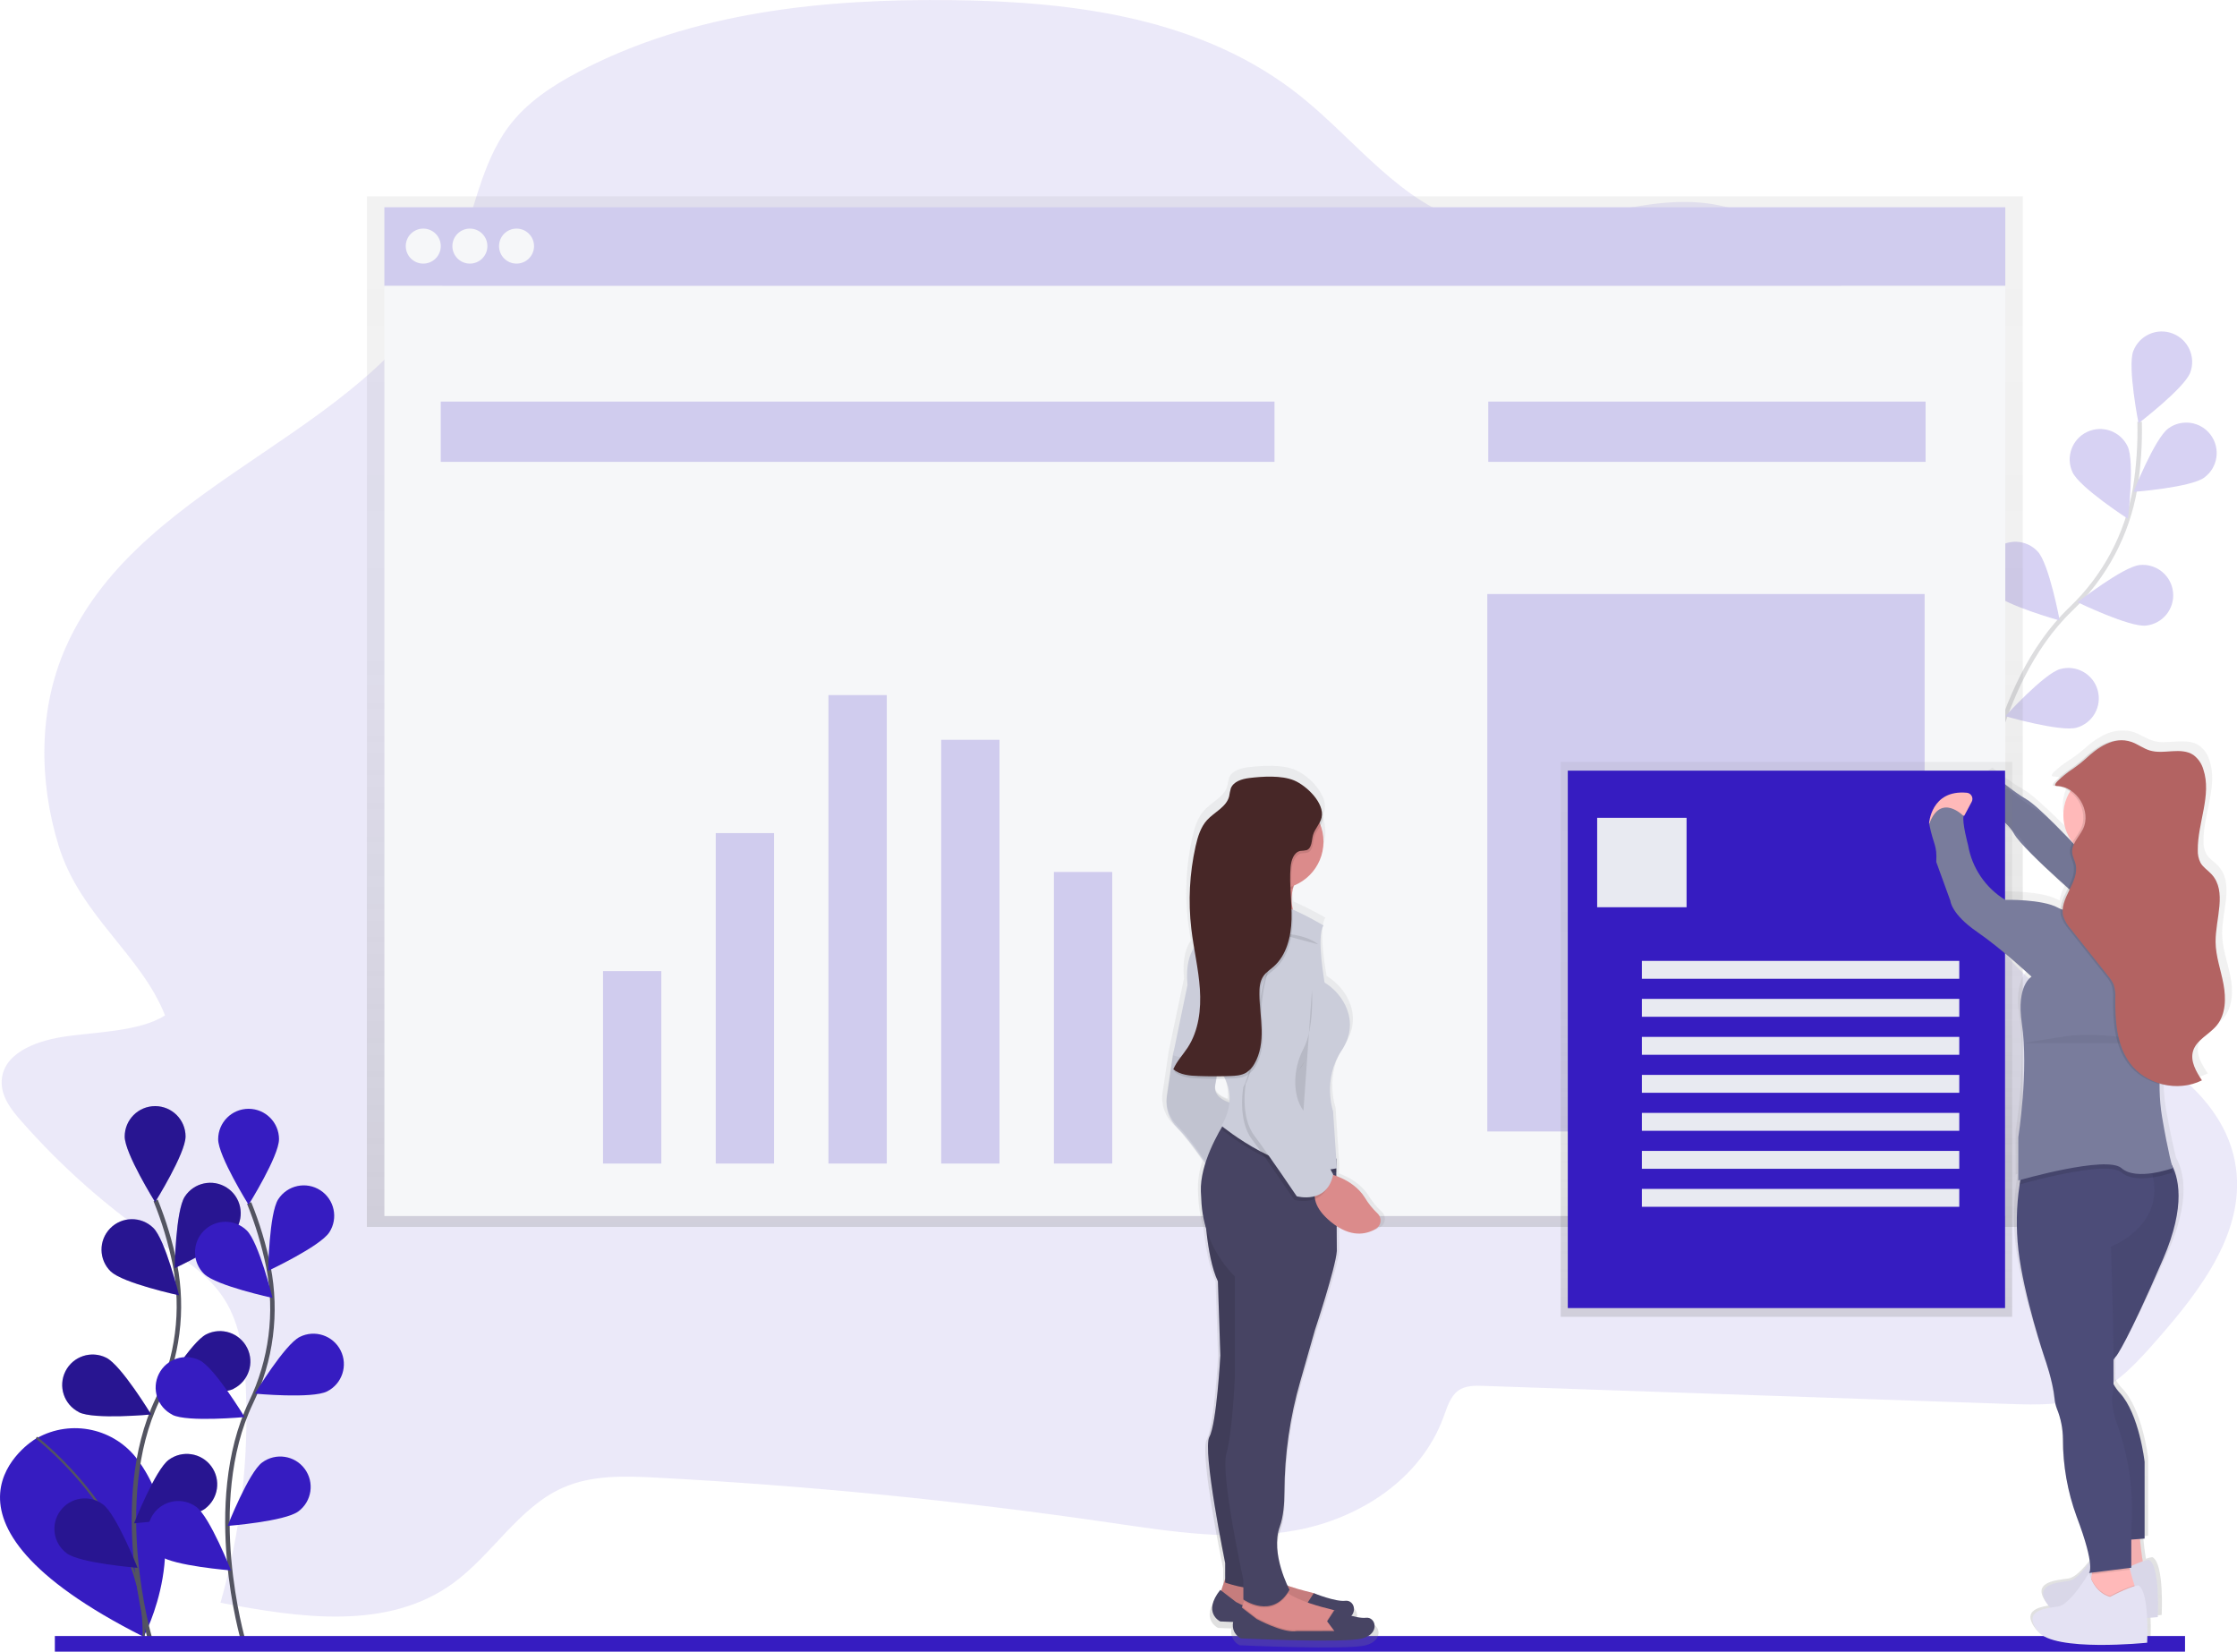
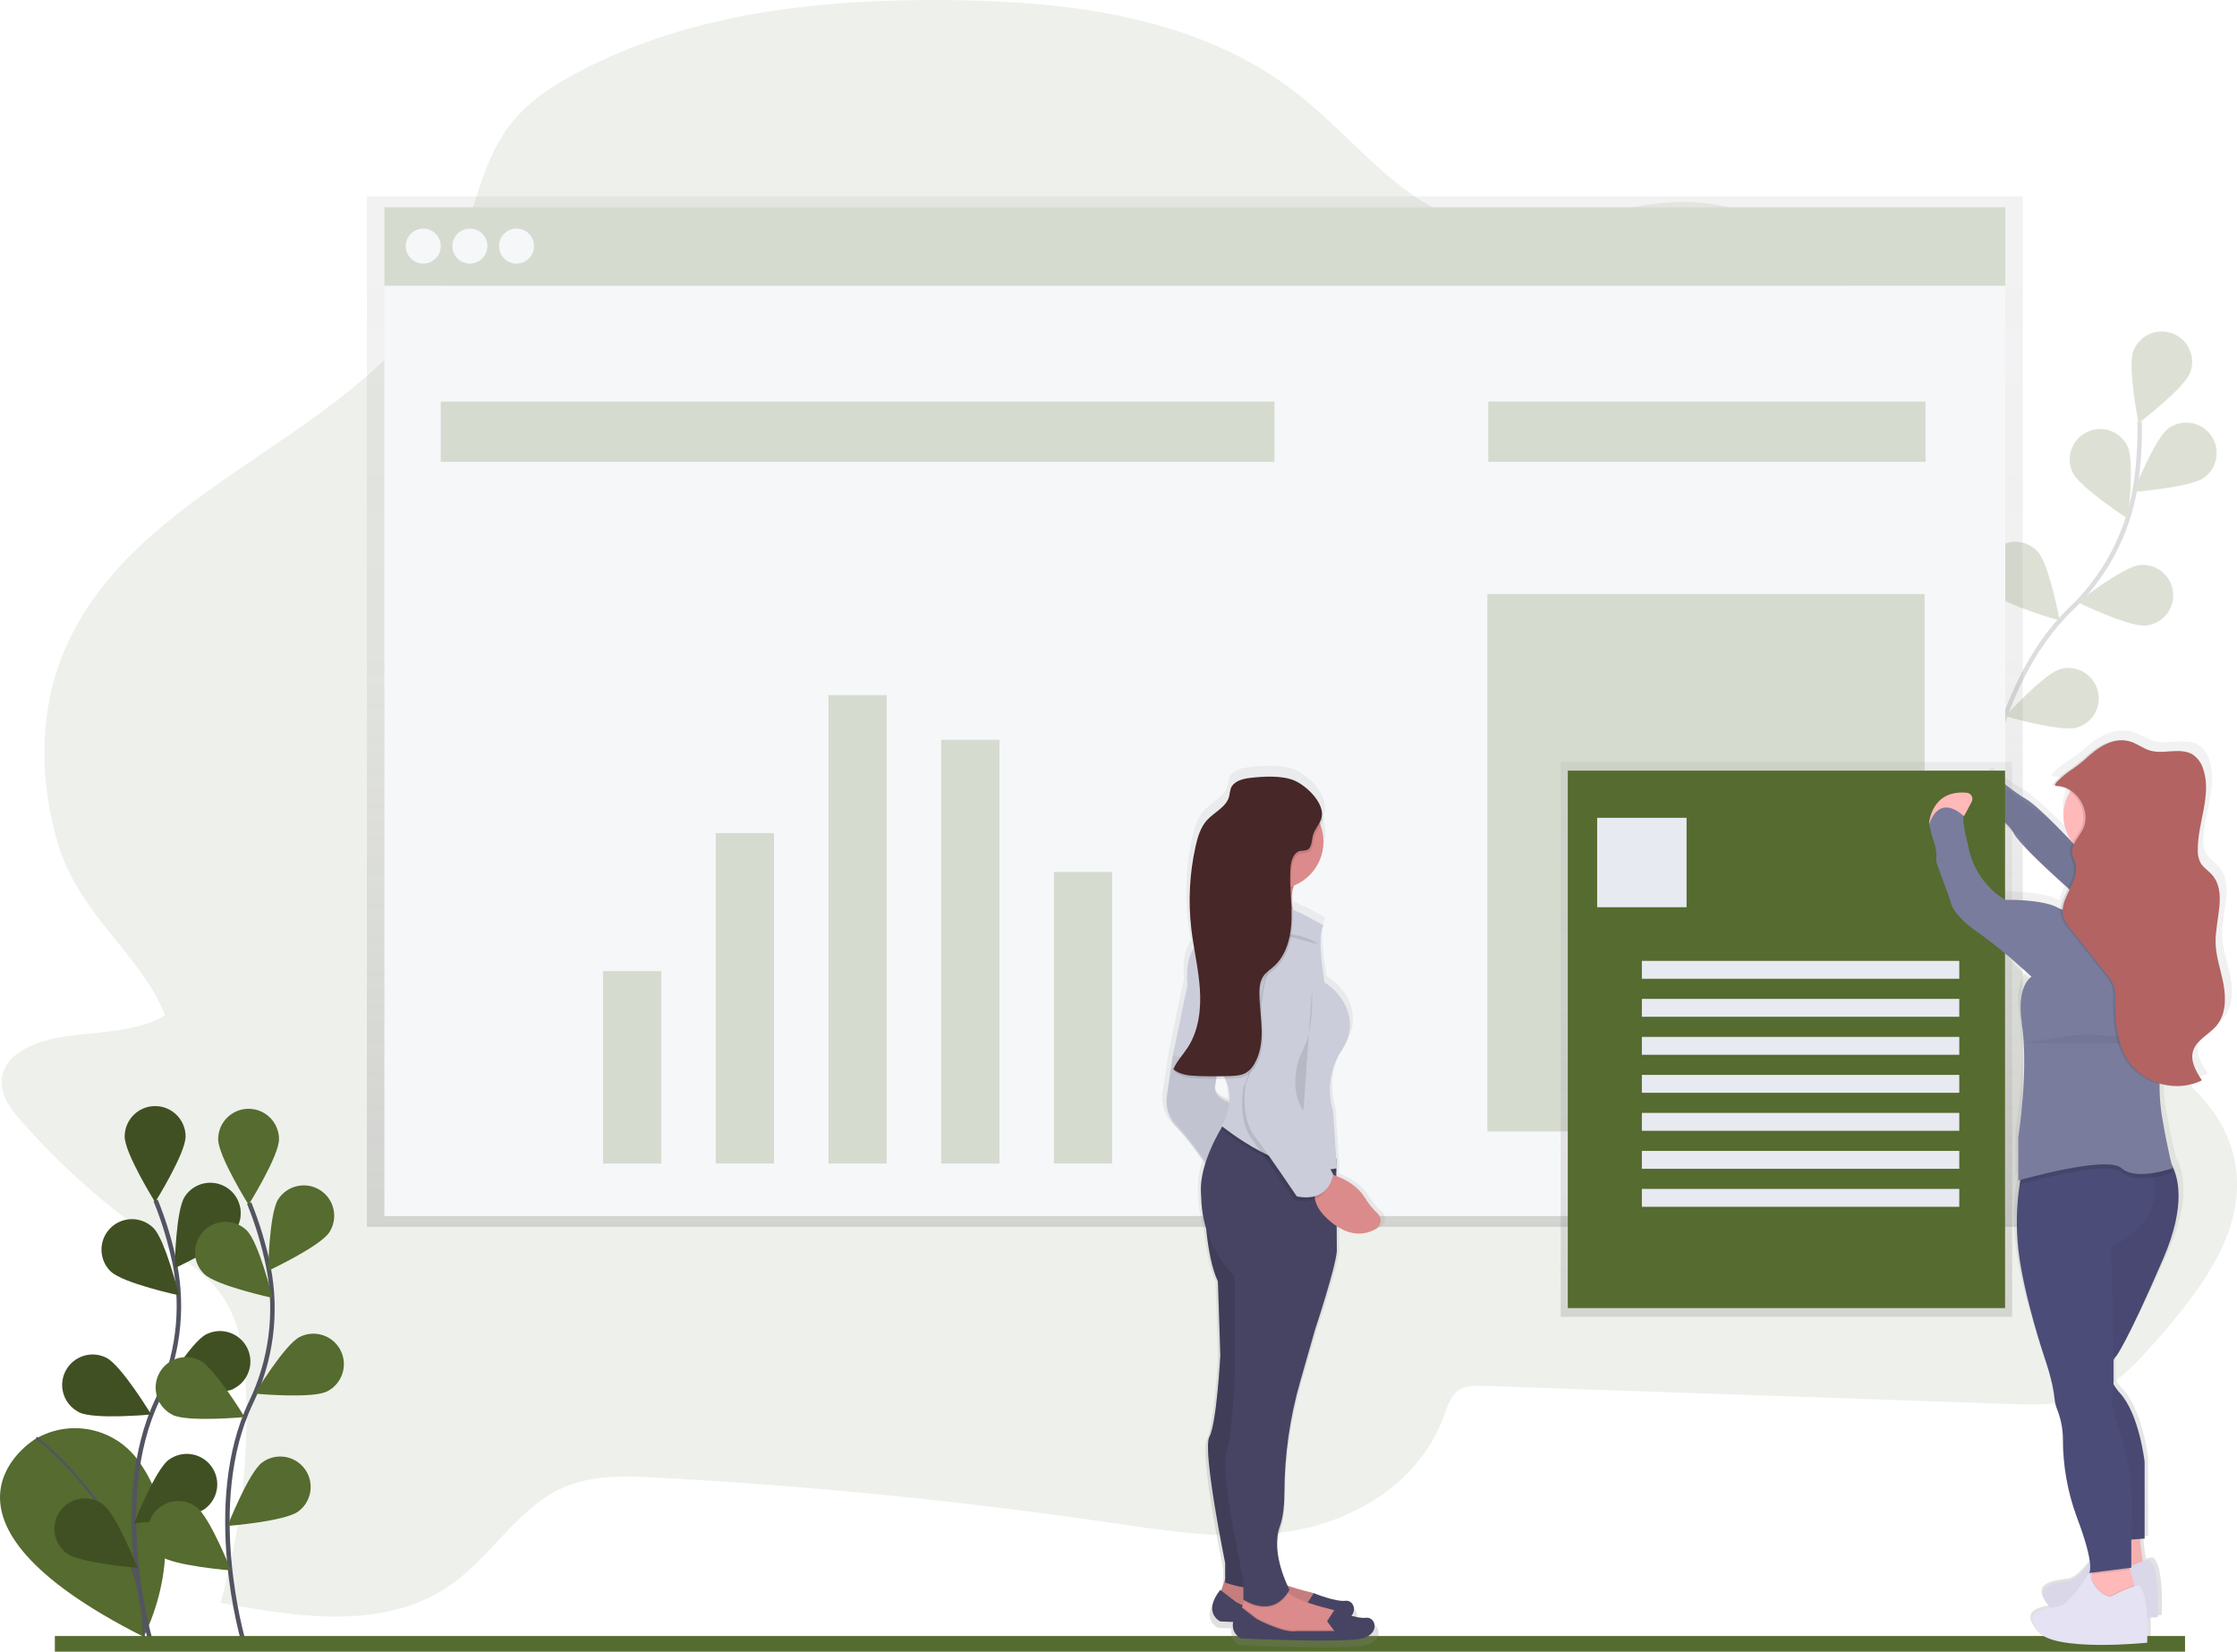
<svg xmlns="http://www.w3.org/2000/svg" xmlns:xlink="http://www.w3.org/1999/xlink" id="03030b4a-9996-4111-83fa-29dc66776d7b" data-name="Layer 1" width="1000.79" height="738.83" viewBox="0 0 1000.79 738.83">
  <defs>
    <linearGradient id="c172ced9-c526-43de-8081-a3b8b4d2db3a" x1="534.54" y1="548.83" x2="534.54" y2="87.83" gradientUnits="userSpaceOnUse">
      <stop offset="0" stop-color="gray" stop-opacity="0.25" />
      <stop offset="0.54" stop-color="gray" stop-opacity="0.12" />
      <stop offset="1" stop-color="gray" stop-opacity="0.1" />
    </linearGradient>
    <linearGradient id="b55b1914-9010-4651-994a-27bfb9322cf9" x1="1028.82" y1="815.41" x2="1028.82" y2="407.41" xlink:href="#c172ced9-c526-43de-8081-a3b8b4d2db3a" />
    <linearGradient id="f578ae08-57d5-484c-bc58-a6933ab5fa51" x1="799.21" y1="589.03" x2="799.21" y2="340.83" xlink:href="#c172ced9-c526-43de-8081-a3b8b4d2db3a" />
    <linearGradient id="c6440606-d3b5-4d29-adcc-566625c77aaa" x1="2225.35" y1="817.55" x2="2225.35" y2="423.13" gradientTransform="translate(-1556)" xlink:href="#c172ced9-c526-43de-8081-a3b8b4d2db3a" />
  </defs>
-   <path d="M127.26,544.48c-12,1.95-27.05,7.53-26.91,20.5.07,6.58,4.44,12.19,8.69,17a323,323,0,0,0,61.33,54.17c10.82,7.33,22.45,14.34,29.64,25.67s9,25.75,9.57,39.47a303.38,303.38,0,0,1-11.34,96.25c35.23,6.71,74.52,12.59,103.88-8.6,17.58-12.69,29.47-33.95,49.06-42.75,13.08-5.88,27.89-5.36,42.15-4.61q101.25,5.33,202,20c28.13,4.1,56.8,8.74,84.63,3.44s55.21-22.59,65.47-50.62c1.58-4.32,3-9.14,6.54-11.74,3.2-2.32,7.39-2.27,11.28-2.13l235.08,8.08c12.88.44,26.21.8,38-4.5,11.43-5.13,20.22-15,28.68-24.67,19.35-22.06,40.16-49.2,34.47-79.14-4.55-24-24.89-40.77-45.06-52.51s-42.42-21.35-57.24-40.12c-22.55-28.57-21.66-69.46-23.06-106.53a591.77,591.77,0,0,0-12.35-99.83c-6.11-28.89-14.62-57.82-30.53-82.22S891,175.15,863.48,171.57c-35.94-4.68-72.07,17.74-107.23,8.22-29.7-8-50.14-36.43-74.75-56.13-43.71-35-101.07-42.33-155.3-43-57.5-.73-116.52,5.09-167.77,32.09-11.74,6.18-23.22,13.66-31.35,24.58-12.46,16.75-15.48,39.25-23.63,58.83C270.6,275,163.76,292,129.08,370c-12.31,27.67-12.19,59.94-3.22,89,9.65,31.27,36.81,48.54,47.58,75.8C161.85,542.26,141.31,542.19,127.26,544.48Z" transform="translate(-99.6 -80.59)" fill="#361cc1" opacity="0.1" />
+   <path d="M127.26,544.48c-12,1.95-27.05,7.53-26.91,20.5.07,6.58,4.44,12.19,8.69,17a323,323,0,0,0,61.33,54.17c10.82,7.33,22.45,14.34,29.64,25.67s9,25.75,9.57,39.47a303.38,303.38,0,0,1-11.34,96.25c35.23,6.71,74.52,12.59,103.88-8.6,17.58-12.69,29.47-33.95,49.06-42.75,13.08-5.88,27.89-5.36,42.15-4.61q101.25,5.33,202,20c28.13,4.1,56.8,8.74,84.63,3.44s55.21-22.59,65.47-50.62c1.58-4.32,3-9.14,6.54-11.74,3.2-2.32,7.39-2.27,11.28-2.13l235.08,8.08c12.88.44,26.21.8,38-4.5,11.43-5.13,20.22-15,28.68-24.67,19.35-22.06,40.16-49.2,34.47-79.14-4.55-24-24.89-40.77-45.06-52.51s-42.42-21.35-57.24-40.12c-22.55-28.57-21.66-69.46-23.06-106.53a591.77,591.77,0,0,0-12.35-99.83c-6.11-28.89-14.62-57.82-30.53-82.22S891,175.15,863.48,171.57c-35.94-4.68-72.07,17.74-107.23,8.22-29.7-8-50.14-36.43-74.75-56.13-43.71-35-101.07-42.33-155.3-43-57.5-.73-116.52,5.09-167.77,32.09-11.74,6.18-23.22,13.66-31.35,24.58-12.46,16.75-15.48,39.25-23.63,58.83C270.6,275,163.76,292,129.08,370c-12.31,27.67-12.19,59.94-3.22,89,9.65,31.27,36.81,48.54,47.58,75.8C161.85,542.26,141.31,542.19,127.26,544.48Z" transform="translate(-99.6 -80.59)" fill="#556B2F" opacity="0.1" />
  <g opacity="0.2">
    <path d="M985.15,451.51s4.8-63.77,40.84-98.42A96.9,96.9,0,0,0,1054.82,299a163,163,0,0,0,2-29.73" transform="translate(-99.6 -80.59)" fill="none" stroke="#535461" stroke-miterlimit="10" stroke-width="2" />
-     <path d="M1079.44,247.3c-2.66,7-23.1,22.61-23.1,22.61s-5-25.21-2.36-32.24a13.61,13.61,0,1,1,25.47,9.63Z" transform="translate(-99.6 -80.59)" fill="#361cc1" />
-     <path d="M1085.76,294.21c-6.05,4.46-31.68,6.42-31.68,6.42s9.49-23.89,15.54-28.35a13.61,13.61,0,1,1,16.14,21.92Z" transform="translate(-99.6 -80.59)" fill="#361cc1" />
-     <path d="M1059.67,360.43c-7.48.79-30.59-10.45-30.59-10.45s20.25-15.83,27.72-16.63a13.61,13.61,0,1,1,2.87,27.08Z" transform="translate(-99.6 -80.59)" fill="#361cc1" />
-     <path d="M1028.65,406.09c-7.24,2-31.92-5.13-31.92-5.13s17.28-19,24.52-21.07a13.61,13.61,0,1,1,7.4,26.2Z" transform="translate(-99.6 -80.59)" fill="#361cc1" />
-     <path d="M1026.83,291.89c3.19,6.81,24.77,20.77,24.77,20.77s3.07-25.52-.12-32.33a13.61,13.61,0,1,0-24.65,11.56Z" transform="translate(-99.6 -80.59)" fill="#361cc1" />
-     <path d="M991.22,345.75c5.08,5.54,29.85,12.41,29.85,12.41s-4.71-25.27-9.79-30.81a13.61,13.61,0,0,0-20.07,18.4Z" transform="translate(-99.6 -80.59)" fill="#361cc1" />
-     <path d="M963.8,402.84c4.07,6.32,27.33,17.27,27.33,17.27s-.37-25.7-4.44-32a13.61,13.61,0,0,0-22.89,14.75Z" transform="translate(-99.6 -80.59)" fill="#361cc1" />
+     <path d="M1079.44,247.3c-2.66,7-23.1,22.61-23.1,22.61s-5-25.21-2.36-32.24a13.61,13.61,0,1,1,25.47,9.63Z" transform="translate(-99.6 -80.59)" fill="#556B2F" />
+     <path d="M1085.76,294.21c-6.05,4.46-31.68,6.42-31.68,6.42s9.49-23.89,15.54-28.35a13.61,13.61,0,1,1,16.14,21.92Z" transform="translate(-99.6 -80.59)" fill="#556B2F" />
+     <path d="M1059.67,360.43c-7.48.79-30.59-10.45-30.59-10.45s20.25-15.83,27.72-16.63a13.61,13.61,0,1,1,2.87,27.08Z" transform="translate(-99.6 -80.59)" fill="#556B2F" />
+     <path d="M1028.65,406.09c-7.24,2-31.92-5.13-31.92-5.13s17.28-19,24.52-21.07a13.61,13.61,0,1,1,7.4,26.2Z" transform="translate(-99.6 -80.59)" fill="#556B2F" />
+     <path d="M1026.83,291.89c3.19,6.81,24.77,20.77,24.77,20.77s3.07-25.52-.12-32.33a13.61,13.61,0,1,0-24.65,11.56Z" transform="translate(-99.6 -80.59)" fill="#556B2F" />
+     <path d="M991.22,345.75c5.08,5.54,29.85,12.41,29.85,12.41s-4.71-25.27-9.79-30.81a13.61,13.61,0,0,0-20.07,18.4Z" transform="translate(-99.6 -80.59)" fill="#556B2F" />
+     <path d="M963.8,402.84c4.07,6.32,27.33,17.27,27.33,17.27s-.37-25.7-4.44-32a13.61,13.61,0,0,0-22.89,14.75Z" transform="translate(-99.6 -80.59)" fill="#556B2F" />
  </g>
  <polygon points="164.14 87.83 164.14 123.8 164.14 548.83 904.94 548.83 904.94 123.8 904.94 87.83 164.14 87.83" fill="url(#c172ced9-c526-43de-8081-a3b8b4d2db3a)" />
  <rect x="171.97" y="92.7" width="725.15" height="35.21" fill="#f6f7f9" />
  <g opacity="0.2">
-     <rect x="171.97" y="92.7" width="725.15" height="35.21" fill="#361cc1" />
+     <rect x="171.97" y="92.7" width="725.15" height="35.21" fill="#556B2F" />
  </g>
  <rect x="171.97" y="127.91" width="725.15" height="416.05" fill="#f6f7f9" />
  <circle cx="189.36" cy="110.09" r="7.83" fill="#f6f7f9" />
  <circle cx="210.22" cy="110.09" r="7.83" fill="#f6f7f9" />
  <circle cx="231.09" cy="110.09" r="7.83" fill="#f6f7f9" />
  <g opacity="0.2">
-     <rect x="197.18" y="179.65" width="373.01" height="26.95" fill="#361cc1" />
+     <rect x="197.18" y="179.65" width="373.01" height="26.95" fill="#556B2F" />
  </g>
  <g opacity="0.2">
-     <rect x="665.83" y="179.65" width="195.63" height="26.95" fill="#361cc1" />
+     <rect x="665.83" y="179.65" width="195.63" height="26.95" fill="#556B2F" />
  </g>
  <g opacity="0.2">
-     <rect x="269.78" y="434.41" width="26.08" height="86.08" fill="#361cc1" />
-     <rect x="320.21" y="372.67" width="26.08" height="147.81" fill="#361cc1" />
-     <rect x="370.64" y="310.94" width="26.08" height="209.54" fill="#361cc1" />
-     <rect x="421.07" y="330.94" width="26.08" height="189.55" fill="#361cc1" />
-     <rect x="471.5" y="390.06" width="26.08" height="130.42" fill="#361cc1" />
+     <rect x="269.78" y="434.41" width="26.08" height="86.08" fill="#556B2F" />
+     <rect x="320.21" y="372.67" width="26.08" height="147.81" fill="#556B2F" />
+     <rect x="370.64" y="310.94" width="26.08" height="209.54" fill="#556B2F" />
+     <rect x="421.07" y="330.94" width="26.08" height="189.55" fill="#556B2F" />
+     <rect x="471.5" y="390.06" width="26.08" height="130.42" fill="#556B2F" />
  </g>
  <g opacity="0.2">
-     <rect x="665.4" y="265.73" width="195.63" height="240.41" fill="#361cc1" />
+     <rect x="665.4" y="265.73" width="195.63" height="240.41" fill="#556B2F" />
  </g>
  <path d="M1097.45,517.39c-1.25-6.36-3.65-12.58-3.71-19.06-.09-10.52,5.51-22.74-1.85-30.51-1.68-1.77-3.93-3.09-5.18-5.16a11.36,11.36,0,0,1-1.3-5.82c-.12-12.27,6.64-24.73,2.59-36.36a12.36,12.36,0,0,0-4.64-6.47c-2.34-1.52-5-1.81-7.87-1.76-2.59,0-5.32.29-8,.34A17.29,17.29,0,0,1,1063,412c-3.1-.88-5.73-2.91-8.8-3.91a14.38,14.38,0,0,0-5-.69c-6.72-.22-12.86,4.25-17.64,8.58a65.86,65.86,0,0,1-7.55,5.49c.4-.28-9.33,6.4-5.67,6.47a12.74,12.74,0,0,1,7.24,2.52,19.56,19.56,0,0,0,1,22.68c-1.59-1.56-3.35-3.27-5.15-5-5.36-5.27-12.85-12.34-16.37-14.27C999.27,430.76,991,424,991,424s-10.75,6-7.44,14.33a33.45,33.45,0,0,1,4.61,1.81,8.63,8.63,0,0,0,.63,3.23,35.6,35.6,0,0,1,9.55,4.68,16.28,16.28,0,0,1,.92,1.43c1.43,2.5,5.88,7.05,11.32,12.11,3.82,3.83,8.85,8.41,13.86,12.82-1.51,3-3.1,6-3.38,9a11.09,11.09,0,0,1-1.13-.52c-7.44-4-24.8-3.58-24.8-3.58s-14.47-7.56-17.36-24.67c0,0-2.89-10.35-2.07-13.13l-.05,0,.37-.08,3.47-6.29a2.78,2.78,0,0,0-2.28-4.08c-16.92-1.52-17.72,14-17.72,14l.15,0-.05.13c2.07,9.95,3.72,9.15,3.31,17.11l6.61,17.51s.41,6,12.4,13.93,25.63,20.3,25.63,20.3-7.23,3.78-4.55,21.09c3.28,21.16-1.65,51.34-1.65,51.34v19.5l.92-.25c-.12.65-.23,1.34-.35,2.09a109.8,109.8,0,0,0-.57,29.61c2.48,20.7,12.4,49,12.4,49s3.72,9.95,4.55,17.91a16.51,16.51,0,0,0,1.06,4.6,36.17,36.17,0,0,1,2.9,13.81,97.24,97.24,0,0,0,6.37,34.91c4.19,10.64,5.75,16.88,6.21,20.52-3,3.88-6.86,8.11-9.93,8.53-5.79.8-16.95,1.59-9.51,11.14a6.8,6.8,0,0,0,.86.91c-5.65.9-11.86,2.88-5.82,10.63,7.44,9.55,51.25,5.17,51.25,5.17s.28-5.31,0-11.14c3.07-.21,5-.4,5-.4s1.24-23.08-4.13-25.87a11.6,11.6,0,0,0-2.9.7c-.58-3.19-1-7.16-1.3-10.09l2.13-.16v-.16h.13V732.65s-2.48-21.49-11.57-31a19.32,19.32,0,0,1-3-4l-.12-.25c.06-2.72.06-6.39,0-10.6l.13-.23c.16-.26.32-.49.47-.7a8.71,8.71,0,0,1,.68-.8l.13-.17h0s5-6,21.91-43.78c10.33-23.06,7.6-36,3.9-42.67-.78-3-2.41-9.72-4.45-21.23a83.23,83.23,0,0,1-1.19-14.79,29.74,29.74,0,0,0,7.84.88,26.62,26.62,0,0,0,12-2.56c-2.7-3.94-5.52-8.56-4.16-13.09,1.54-5.16,7.64-7.53,11.16-11.69C1098.59,530.94,1098.7,523.76,1097.45,517.39Z" transform="translate(-99.6 -80.59)" fill="url(#b55b1914-9010-4651-994a-27bfb9322cf9)" />
  <path d="M992.71,428.25s-10.26,5.92-7.1,14.21c0,0,10.66,3.16,15,11.05s37.89,36.31,37.89,36.31L1063,477.59s-8.51-11.36-35.43-19.3c0,0-15.87-17-21.4-20.17S992.71,428.25,992.71,428.25Z" transform="translate(-99.6 -80.59)" fill="#797c9c" />
  <path d="M997.71,433.25s-10.26,5.92-7.1,14.21c0,0,10.66,3.16,15,11.05s37.89,36.31,37.89,36.31L1068,482.59s-8.51-11.36-35.43-19.3c0,0-15.87-17-21.4-20.17S997.71,433.25,997.71,433.25Z" transform="translate(-99.6 -80.59)" opacity="0.05" />
-   <path d="M115.22,724.41s-57.66,34.79,48.63,88.35c0,0,23.42-43.48-2.47-78.93a34.91,34.91,0,0,0-45.29-9.92Z" transform="translate(-99.6 -80.59)" fill="#361cc1" />
+   <path d="M115.22,724.41s-57.66,34.79,48.63,88.35c0,0,23.42-43.48-2.47-78.93a34.91,34.91,0,0,0-45.29-9.92Z" transform="translate(-99.6 -80.59)" fill="#556B2F" />
  <path d="M115.88,723.67s49.35,37.75,48,89.08" transform="translate(-99.6 -80.59)" fill="none" stroke="#535461" stroke-miterlimit="10" />
  <path d="M166.64,813.39S148.57,752,170,706.89a96.9,96.9,0,0,0,7.84-60.79,163,163,0,0,0-8.61-28.53" transform="translate(-99.6 -80.59)" fill="none" stroke="#535461" stroke-miterlimit="10" stroke-width="2" />
-   <path d="M182.61,589c0,7.52-13.61,29.32-13.61,29.32s-13.61-21.8-13.61-29.32a13.61,13.61,0,1,1,27.23,0Z" transform="translate(-99.6 -80.59)" fill="#361cc1" />
-   <path d="M205.11,630.68c-4.09,6.31-27.36,17.21-27.36,17.21s.42-25.7,4.51-32a13.61,13.61,0,1,1,22.85,14.8Z" transform="translate(-99.6 -80.59)" fill="#361cc1" />
-   <path d="M204.13,701.84c-6.71,3.39-32.31,1-32.31,1s13.34-22,20.05-25.36a13.61,13.61,0,0,1,12.26,24.31Z" transform="translate(-99.6 -80.59)" fill="#361cc1" />
-   <path d="M191.26,755.52c-6,4.47-31.67,6.49-31.67,6.49s9.43-23.91,15.48-28.38a13.61,13.61,0,1,1,16.19,21.89Z" transform="translate(-99.6 -80.59)" fill="#361cc1" />
-   <path d="M149.17,649.35c5.39,5.24,30.52,10.67,30.52,10.67s-6.15-25-11.55-30.2a13.61,13.61,0,1,0-19,19.53Z" transform="translate(-99.6 -80.59)" fill="#361cc1" />
-   <path d="M134.91,712.32c6.71,3.39,32.31,1,32.31,1s-13.34-22-20.05-25.36a13.61,13.61,0,0,0-12.26,24.31Z" transform="translate(-99.6 -80.59)" fill="#361cc1" />
-   <path d="M129.46,775.42c6,4.47,31.67,6.49,31.67,6.49s-9.43-23.91-15.48-28.38a13.61,13.61,0,1,0-16.19,21.89Z" transform="translate(-99.6 -80.59)" fill="#361cc1" />
+   <path d="M182.61,589c0,7.52-13.61,29.32-13.61,29.32s-13.61-21.8-13.61-29.32a13.61,13.61,0,1,1,27.23,0Z" transform="translate(-99.6 -80.59)" fill="#556B2F" />
+   <path d="M205.11,630.68c-4.09,6.31-27.36,17.21-27.36,17.21s.42-25.7,4.51-32a13.61,13.61,0,1,1,22.85,14.8Z" transform="translate(-99.6 -80.59)" fill="#556B2F" />
+   <path d="M204.13,701.84c-6.71,3.39-32.31,1-32.31,1s13.34-22,20.05-25.36a13.61,13.61,0,0,1,12.26,24.31Z" transform="translate(-99.6 -80.59)" fill="#556B2F" />
+   <path d="M191.26,755.52c-6,4.47-31.67,6.49-31.67,6.49s9.43-23.91,15.48-28.38a13.61,13.61,0,1,1,16.19,21.89Z" transform="translate(-99.6 -80.59)" fill="#556B2F" />
+   <path d="M149.17,649.35c5.39,5.24,30.52,10.67,30.52,10.67s-6.15-25-11.55-30.2a13.61,13.61,0,1,0-19,19.53Z" transform="translate(-99.6 -80.59)" fill="#556B2F" />
+   <path d="M134.91,712.32c6.71,3.39,32.31,1,32.31,1s-13.34-22-20.05-25.36a13.61,13.61,0,0,0-12.26,24.31Z" transform="translate(-99.6 -80.59)" fill="#556B2F" />
+   <path d="M129.46,775.42c6,4.47,31.67,6.49,31.67,6.49s-9.43-23.91-15.48-28.38a13.61,13.61,0,1,0-16.19,21.89Z" transform="translate(-99.6 -80.59)" fill="#556B2F" />
  <path d="M182.61,589c0,7.52-13.61,29.32-13.61,29.32s-13.61-21.8-13.61-29.32a13.61,13.61,0,1,1,27.23,0Z" transform="translate(-99.6 -80.59)" opacity="0.25" />
  <path d="M205.11,630.68c-4.09,6.31-27.36,17.21-27.36,17.21s.42-25.7,4.51-32a13.61,13.61,0,1,1,22.85,14.8Z" transform="translate(-99.6 -80.59)" opacity="0.25" />
  <path d="M204.13,701.84c-6.71,3.39-32.31,1-32.31,1s13.34-22,20.05-25.36a13.61,13.61,0,0,1,12.26,24.31Z" transform="translate(-99.6 -80.59)" opacity="0.25" />
  <path d="M191.26,755.52c-6,4.47-31.67,6.49-31.67,6.49s9.43-23.91,15.48-28.38a13.61,13.61,0,1,1,16.19,21.89Z" transform="translate(-99.6 -80.59)" opacity="0.25" />
  <path d="M149.17,649.35c5.39,5.24,30.52,10.67,30.52,10.67s-6.15-25-11.55-30.2a13.61,13.61,0,1,0-19,19.53Z" transform="translate(-99.6 -80.59)" opacity="0.25" />
  <path d="M134.91,712.32c6.71,3.39,32.31,1,32.31,1s-13.34-22-20.05-25.36a13.61,13.61,0,0,0-12.26,24.31Z" transform="translate(-99.6 -80.59)" opacity="0.25" />
  <path d="M129.46,775.42c6,4.47,31.67,6.49,31.67,6.49s-9.43-23.91-15.48-28.38a13.61,13.61,0,1,0-16.19,21.89Z" transform="translate(-99.6 -80.59)" opacity="0.25" />
  <path d="M208.45,814.56s-18.07-61.35,3.39-106.5a96.9,96.9,0,0,0,7.84-60.79,163,163,0,0,0-8.61-28.53" transform="translate(-99.6 -80.59)" fill="none" stroke="#535461" stroke-miterlimit="10" stroke-width="2" />
-   <path d="M224.42,590.2c0,7.52-13.61,29.32-13.61,29.32s-13.61-21.8-13.61-29.32a13.61,13.61,0,0,1,27.23,0Z" transform="translate(-99.6 -80.59)" fill="#361cc1" />
-   <path d="M246.93,631.84c-4.09,6.31-27.36,17.21-27.36,17.21s.42-25.7,4.51-32a13.61,13.61,0,0,1,22.85,14.8Z" transform="translate(-99.6 -80.59)" fill="#361cc1" />
-   <path d="M245.94,703c-6.71,3.39-32.31,1-32.31,1s13.34-22,20.05-25.36A13.61,13.61,0,1,1,245.94,703Z" transform="translate(-99.6 -80.59)" fill="#361cc1" />
-   <path d="M233.07,756.69c-6,4.47-31.67,6.49-31.67,6.49s9.43-23.91,15.48-28.38a13.61,13.61,0,1,1,16.19,21.89Z" transform="translate(-99.6 -80.59)" fill="#361cc1" />
-   <path d="M191,650.51c5.39,5.24,30.52,10.67,30.52,10.67s-6.15-25-11.55-30.2a13.61,13.61,0,1,0-19,19.53Z" transform="translate(-99.6 -80.59)" fill="#361cc1" />
-   <path d="M176.72,713.48c6.71,3.39,32.31,1,32.31,1s-13.34-22-20.05-25.36a13.61,13.61,0,1,0-12.26,24.31Z" transform="translate(-99.6 -80.59)" fill="#361cc1" />
-   <path d="M171.27,776.59c6,4.47,31.67,6.49,31.67,6.49s-9.43-23.91-15.48-28.38a13.61,13.61,0,0,0-16.19,21.89Z" transform="translate(-99.6 -80.59)" fill="#361cc1" />
-   <rect x="24.54" y="731.83" width="953" height="7" fill="#361cc1" />
+   <path d="M224.42,590.2c0,7.52-13.61,29.32-13.61,29.32s-13.61-21.8-13.61-29.32a13.61,13.61,0,0,1,27.23,0Z" transform="translate(-99.6 -80.59)" fill="#556B2F" />
+   <path d="M246.93,631.84c-4.09,6.31-27.36,17.21-27.36,17.21s.42-25.7,4.51-32a13.61,13.61,0,0,1,22.85,14.8Z" transform="translate(-99.6 -80.59)" fill="#556B2F" />
+   <path d="M245.94,703c-6.71,3.39-32.31,1-32.31,1s13.34-22,20.05-25.36A13.61,13.61,0,1,1,245.94,703Z" transform="translate(-99.6 -80.59)" fill="#556B2F" />
+   <path d="M233.07,756.69c-6,4.47-31.67,6.49-31.67,6.49s9.43-23.91,15.48-28.38a13.61,13.61,0,1,1,16.19,21.89Z" transform="translate(-99.6 -80.59)" fill="#556B2F" />
+   <path d="M191,650.51c5.39,5.24,30.52,10.67,30.52,10.67s-6.15-25-11.55-30.2a13.61,13.61,0,1,0-19,19.53Z" transform="translate(-99.6 -80.59)" fill="#556B2F" />
+   <path d="M176.72,713.48c6.71,3.39,32.31,1,32.31,1s-13.34-22-20.05-25.36a13.61,13.61,0,1,0-12.26,24.31Z" transform="translate(-99.6 -80.59)" fill="#556B2F" />
+   <path d="M171.27,776.59c6,4.47,31.67,6.49,31.67,6.49s-9.43-23.91-15.48-28.38a13.61,13.61,0,0,0-16.19,21.89Z" transform="translate(-99.6 -80.59)" fill="#556B2F" />
+   <rect x="24.54" y="731.83" width="953" height="7" fill="#556B2F" />
  <rect x="698.23" y="340.83" width="201.97" height="248.2" fill="url(#f578ae08-57d5-484c-bc58-a6933ab5fa51)" />
-   <rect x="701.4" y="344.73" width="195.63" height="240.41" fill="#361cc1" />
+   <rect x="701.4" y="344.73" width="195.63" height="240.41" fill="#556B2F" />
  <rect x="714.54" y="365.83" width="40" height="40" fill="#e8eaf1" />
  <rect x="734.54" y="429.83" width="142" height="8" fill="#e8eaf1" />
  <rect x="734.54" y="446.83" width="142" height="8" fill="#e8eaf1" />
  <rect x="734.54" y="463.83" width="142" height="8" fill="#e8eaf1" />
  <rect x="734.54" y="480.83" width="142" height="8" fill="#e8eaf1" />
  <rect x="734.54" y="497.83" width="142" height="8" fill="#e8eaf1" />
  <rect x="734.54" y="514.83" width="142" height="8" fill="#e8eaf1" />
  <rect x="734.54" y="531.83" width="142" height="8" fill="#e8eaf1" />
  <path d="M1056.65,764.89s1.18,17.36,3.16,19.34-17.76,3.16-17.76,3.16l2.76-22.5Z" transform="translate(-99.6 -80.59)" fill="#ffb9b9" />
  <path d="M1056.65,764.89s1.18,17.36,3.16,19.34-17.76,3.16-17.76,3.16l2.76-22.5Z" transform="translate(-99.6 -80.59)" opacity="0.05" />
  <path d="M1061,778.31s-2.76,0-12.63,5.13c0,0-6.71-1.18-9.47-10.66,0,0-8.29,14.21-13.81,15s-16.18,1.58-9.08,11.05,48.94,5.13,48.94,5.13S1066.12,781.07,1061,778.31Z" transform="translate(-99.6 -80.59)" fill="#e4e2f3" />
  <path d="M1061,778.31s-2.76,0-12.63,5.13c0,0-6.71-1.18-9.47-10.66,0,0-8.29,14.21-13.81,15s-16.18,1.58-9.08,11.05,48.94,5.13,48.94,5.13S1066.12,781.07,1061,778.31Z" transform="translate(-99.6 -80.59)" opacity="0.05" />
  <path d="M1055.07,791.73l-2.76,7.5-18.15-5.13,1-7.44.25-1.8.69-5s15.39-3.95,15.39-2a30.62,30.62,0,0,0,1,4.81c.63,2.43,1.42,5.19,2,7C1054.83,790.94,1055.07,791.73,1055.07,791.73Z" transform="translate(-99.6 -80.59)" fill="#ffb9b9" />
  <path d="M1045.16,688.8a10.79,10.79,0,0,0,0,11,19.12,19.12,0,0,0,2.84,3.93c8.68,9.47,11.05,30.78,11.05,30.78v34.33l-5.92.45-9.47.73-14.21-58.41s-8.29-42.62-4.34-50.12,7.5-54.46,7.5-54.46l3.28-3.39,7.77-8.05h22.5a15.13,15.13,0,0,1,4.38,4.89c3.78,6.25,7.17,19.25-3.19,43.25-16.18,37.49-20.92,43.41-20.92,43.41A9.09,9.09,0,0,0,1045.16,688.8Z" transform="translate(-99.6 -80.59)" fill="#4c4c78" />
  <path d="M1045.29,688.63a10.79,10.79,0,0,0,0,11,19.12,19.12,0,0,0,2.84,3.93c8.68,9.47,11.05,30.78,11.05,30.78v34.33l-5.92.45-9.47.73-14.21-58.41s-8.29-42.62-4.34-50.12,7.5-54.46,7.5-54.46l3.28-3.39,7.77-8.05h22.5a15.13,15.13,0,0,1,4.38,4.89c3.78,6.25,7.17,19.25-3.19,43.25-16.18,37.49-20.92,43.41-20.92,43.41A9.09,9.09,0,0,0,1045.29,688.63Z" transform="translate(-99.6 -80.59)" opacity="0.05" />
  <path d="M1052.53,782.72l-17.09,2.14.69-5s15.39-3.95,15.39-2A30.62,30.62,0,0,0,1052.53,782.72Z" transform="translate(-99.6 -80.59)" opacity="0.1" />
  <path d="M1044,638.21s1,31.07,1.14,50.59c0,4.42,0,8.24,0,11a24.33,24.33,0,0,1-.32,4.33c-1.18,3.55,1.18,11.44,1.18,11.44a113.91,113.91,0,0,1,7.1,48.94v17.36l-18.94,2.37s3.16-2.37-5.53-25.26a99.76,99.76,0,0,1-6.09-34.62,37.05,37.05,0,0,0-2.77-13.7,16.9,16.9,0,0,1-1-4.56c-.79-7.89-4.34-17.76-4.34-17.76s-9.47-28-11.84-48.54a113,113,0,0,1,.55-29.36,73.27,73.27,0,0,1,1.42-7.34s38.58-24.28,53.15-7.5a19,19,0,0,1,3.29,5.53,36.47,36.47,0,0,1,1.86,6.15C1067.39,629.53,1044,638.21,1044,638.21Z" transform="translate(-99.6 -80.59)" fill="#4c4c78" />
  <circle cx="943.23" cy="364.64" r="20.13" fill="#ffb9b9" />
  <path d="M1031.78,457.85s8.29,23.28,0,35.52,26.44,8.29,26.44,8.29l13.42-16.18s-15.79,0-16.58-27.63S1031.78,457.85,1031.78,457.85Z" transform="translate(-99.6 -80.59)" fill="#ffb9b9" />
  <path d="M1071.64,605.06a51.79,51.79,0,0,1-8.79,2.2c-4.91.76-10.71.79-14.1-2.2-2-1.77-7-2-12.91-1.42-12.53,1.2-29.48,5.87-32.72,6.79a73.27,73.27,0,0,1,1.42-7.34s38.58-24.28,53.15-7.5h8.42a15.13,15.13,0,0,1,4.38,4.89C1071.22,603.62,1071.64,605.06,1071.64,605.06Z" transform="translate(-99.6 -80.59)" opacity="0.1" />
  <path d="M1055.07,791.73l-2.76,7.5-18.15-5.13,1-7.44c3.12,6.9,8.44,7.84,8.44,7.84a64.37,64.37,0,0,1,10.86-4.76C1054.83,790.94,1055.07,791.73,1055.07,791.73Z" transform="translate(-99.6 -80.59)" opacity="0.1" />
  <path d="M1056.25,789.76s-2.76,0-12.63,5.13c0,0-6.71-1.18-9.47-10.66,0,0-8.29,14.21-13.81,15s-16.18,1.58-9.08,11.05,48.94,5.13,48.94,5.13S1061.38,792.52,1056.25,789.76Z" transform="translate(-99.6 -80.59)" fill="#e4e2f3" />
  <path d="M962.62,449.08s.77-15.37,16.92-13.87a2.76,2.76,0,0,1,2.18,4l-3.31,6.23Z" transform="translate(-99.6 -80.59)" fill="#ffb9b9" />
  <path d="M1055.86,490.21s-19.34-3.16-24.47-7.1c0,0-3.95,7.5-11.05,3.55s-23.68-3.55-23.68-3.55a35.79,35.79,0,0,1-16.58-24.47s-2.76-10.26-2-13c0,0-10.26-10.66-15.39,3.55,2,9.87,3.55,9.08,3.16,17l6.31,17.36s.39,5.92,11.84,13.81,24.47,20.13,24.47,20.13-6.91,3.75-4.34,20.92c3.14,21-1.58,50.91-1.58,50.91v19.34s39.47-11.44,46.17-5.53,22.89,0,22.89,0-2-6.71-4.74-22.89.39-32,.39-32,10.26-27.23,15-38.28-3.55-26-11.84-31.57-11.37-2.21-11.37-2.21S1073.62,486.66,1055.86,490.21Z" transform="translate(-99.6 -80.59)" fill="#797c9c" />
  <path d="M1005.15,547.22s3.15-.76,18.93-3.13,43.41,3.16,43.41,3.16" transform="translate(-99.6 -80.59)" opacity="0.05" />
  <path d="M1018.79,432.19c9,.19,15.66,11.29,11.67,19.3-1.75,3.52-5.14,6.62-4.79,10.53.16,1.78,1.11,3.39,1.52,5.13,1.89,8-7.68,15.49-5.49,23.39a16.89,16.89,0,0,0,3.42,5.73l16.62,20.94a15.73,15.73,0,0,1,2.48,3.84,16.19,16.19,0,0,1,.72,6.15c-.08,10,.57,20.73,6.47,28.84,7.09,9.74,21.54,13.24,32.29,7.81-2.58-3.91-5.27-8.49-4-13,1.47-5.11,7.29-7.47,10.65-11.59,4.06-5,4.16-12.1,3-18.41s-3.49-12.48-3.54-18.9c-.08-10.43,5.26-22.55-1.77-30.25-1.61-1.76-3.75-3.06-4.95-5.12a11.63,11.63,0,0,1-1.24-5.78c-.11-12.16,6.34-24.53,2.47-36.06a12.25,12.25,0,0,0-4.43-6.42c-5.48-3.69-13.08-.11-19.42-2-3-.87-5.47-2.89-8.4-3.88-7.9-2.67-15.21,2.69-20.67,7.83a63,63,0,0,1-7.21,5.44C1024.58,425.5,1015.29,432.12,1018.79,432.19Z" transform="translate(-99.6 -80.59)" opacity="0.1" />
  <path d="M1019.79,432.19c9,.19,15.66,11.29,11.67,19.3-1.75,3.52-5.14,6.62-4.79,10.53.16,1.78,1.11,3.39,1.52,5.13,1.89,8-7.68,15.49-5.49,23.39a16.89,16.89,0,0,0,3.42,5.73l16.62,20.94a15.73,15.73,0,0,1,2.48,3.84,16.19,16.19,0,0,1,.72,6.15c-.08,10,.57,20.73,6.47,28.84,7.09,9.74,21.54,13.24,32.29,7.81-2.58-3.91-5.27-8.49-4-13,1.47-5.11,7.29-7.47,10.65-11.59,4.06-5,4.16-12.1,3-18.41s-3.49-12.48-3.54-18.9c-.08-10.43,5.26-22.55-1.77-30.25-1.61-1.76-3.75-3.06-4.95-5.12a11.63,11.63,0,0,1-1.24-5.78c-.11-12.16,6.34-24.53,2.47-36.06a12.25,12.25,0,0,0-4.43-6.42c-5.48-3.69-13.08-.11-19.42-2-3-.87-5.47-2.89-8.4-3.88-7.9-2.67-15.21,2.69-20.67,7.83a63,63,0,0,1-7.21,5.44C1025.58,425.5,1016.29,432.12,1019.79,432.19Z" transform="translate(-99.6 -80.59)" fill="#b36362" />
  <path d="M717.68,622.54a34.68,34.68,0,0,1-5.91-7.25c-3.46-5.44-9.25-8.37-13.22-9.83v-1.77l.24,0-.11-1.64.11,0-.28-4.34v0h0l-1.41-21.68S692,561.5,701,548.2s.56-26.06-7.9-31.05c0,0-4-21.07-.56-26.06a145.27,145.27,0,0,0-14.2-7.23q-.11-.39-.21-.8c-.09-2-.21-3.93-.32-5.89a21.54,21.54,0,0,1,.56-3c.11-.41.23-.83.36-1.26a21.63,21.63,0,0,0,13.81-20.06,21.24,21.24,0,0,0-1.34-7.44,9.48,9.48,0,0,0,1-2.36,9.63,9.63,0,0,0-1.34-6.92c-2.24-5-7.89-9.57-12-11.24-5.87-2.4-14.71-1.83-20.82-1.1-3.43.41-7.35,1.57-8.59,4.74a32.85,32.85,0,0,0-.78,3.65c-1.28,4.84-6.83,7.1-10.26,10.8-3,3.27-4.36,7.69-5.34,12a110.79,110.79,0,0,0-2,37.67c.35,2.9.81,5.78,1.3,8.66-2.06,2.9-3.92,8-3.07,17l-6.77,32.16-2.82,18.85a16.48,16.48,0,0,0,5.08,14.42c4.32,4.24,9.56,11.41,12.79,16.06a38.24,38.24,0,0,0-2.06,12.78c.07,2,.18,3.89.32,5.71A50.84,50.84,0,0,0,638,629.59c.79,7.74,2.36,17.64,5.42,24l1.13,33.82s-1.69,31.05-5.08,37.15,7.34,57.67,7.34,57.67v7.21L645,794.72l-.45-.34c-8.47,10.54,0,14.42,0,14.42s2.3.11,6,.25a6.81,6.81,0,0,0,3.61,7.51s48,2.22,56.46,0,6.21-10,1.69-9.43a20.65,20.65,0,0,1-6.76-.89c2.64-3.09.53-7.28-2.83-6.87-4.52.55-14.68-3.47-14.68-3.47l0,.07a7.63,7.63,0,0,0-1-.3,113.24,113.24,0,0,1-11.17-3.15c-2.18-4.67-7.2-17.23-3.6-27,1.63-4.4,2.16-10.26,2.16-15.94A182.08,182.08,0,0,1,681.86,699l6.77-23.27s9.6-28.28,10.16-36l-.08-11.32c7.94,5.11,14.24,3.56,18.27,1.19A4.35,4.35,0,0,0,717.68,622.54Zm-75.35-58.82c.19-.81.35-1.7.49-2.63q2,0,4,0a20.6,20.6,0,0,1,2,10.91C645.76,571,641.18,568.62,642.33,563.72Z" transform="translate(-99.6 -80.59)" fill="url(#c6440606-d3b5-4d29-adcc-566625c77aaa)" />
  <path d="M647.7,786.85l-2.17,6.52,7.06,7.06,23.36,5.43,16.84-1.63-1.09-6h0a7.21,7.21,0,0,0-5.35-5.26c-6.92-1.63-20.12-5.33-22.9-10.49Z" transform="translate(-99.6 -80.59)" fill="#db8b8b" />
  <path d="M647.7,786.85l-2.17,6.52,7.06,7.06,23.36,5.43,16.84-1.63-1.09-6h0a7.21,7.21,0,0,0-5.35-5.26c-6.92-1.63-20.12-5.33-22.9-10.49Z" transform="translate(-99.6 -80.59)" opacity="0.1" />
  <path d="M687.36,802.61l-3.26-4.35,3.26-5s9.78,3.95,14.12,3.4,6.52,7.06-1.63,9.24-54.33,0-54.33,0-8.15-3.8,0-14.12l7.06,5.43s12,6.52,17.93,5.43Z" transform="translate(-99.6 -80.59)" fill="#474463" />
  <path d="M702,811.84l-16.84,1.63L661.82,808,654.76,801l.58-1.73.81-2.42.79-2.37,15.75-4.35a9.76,9.76,0,0,0,3.19,3.2c5.12,3.5,14.31,6,19.7,7.29a5.65,5.65,0,0,1,.67.2,7.18,7.18,0,0,1,4.68,5.06Z" transform="translate(-99.6 -80.59)" fill="#db8b8b" />
  <path d="M702,811.84l-16.84,1.63L661.82,808,654.76,801l.58-1.73,6.49,5s12,6.52,17.93,5.43h16.84l-3.26-4.35,2.93-4.52a7.18,7.18,0,0,1,4.68,5.06Z" transform="translate(-99.6 -80.59)" opacity="0.1" />
  <path d="M696.59,810.21l-3.26-4.35,3.26-5s9.78,3.95,14.12,3.4,6.52,7.06-1.63,9.24-54.33,0-54.33,0-8.15-3.8,0-14.12l7.06,5.43s12,6.52,17.93,5.43Z" transform="translate(-99.6 -80.59)" fill="#474463" />
  <path d="M683,495.12s-26.08,2.72-22.27-8.15a19.56,19.56,0,0,0,.8-9.59,26.59,26.59,0,0,0-4.61-11.05l24.45,3.8a30.62,30.62,0,0,0-3.31,7.85C675.15,489.51,683,495.12,683,495.12Z" transform="translate(-99.6 -80.59)" fill="#db8b8b" />
  <path d="M638.46,619s.54,23.36,6,34.77l1.09,33.14s-1.63,30.42-4.89,36.4,7.06,56.5,7.06,56.5v8.69S665.08,795,670,787.4l-4.89-64.65,2.17-89.64Z" transform="translate(-99.6 -80.59)" fill="#474463" />
  <path d="M638.46,619s.54,23.36,6,34.77l1.09,33.14s-1.63,30.42-4.89,36.4,7.06,56.5,7.06,56.5v8.69S665.08,795,670,787.4l-4.89-64.65,2.17-89.64Z" transform="translate(-99.6 -80.59)" opacity="0.1" />
  <path d="M627.6,544l-3.26,8.69-2.72,18.47a16.34,16.34,0,0,0,4.89,14.12c6.52,6.52,15.21,20.1,15.21,20.1l10.32-31s-10.32-1.63-8.69-8.69,1.09-20.1,1.09-20.1Z" transform="translate(-99.6 -80.59)" fill="#cbcdda" />
  <path d="M627.6,543l-3.26,8.69-2.72,18.47a16.34,16.34,0,0,0,4.89,14.12c6.52,6.52,15.21,20.1,15.21,20.1l10.32-31s-10.32-1.63-8.69-8.69,1.09-20.1,1.09-20.1Z" transform="translate(-99.6 -80.59)" opacity="0.05" />
  <path d="M675.88,793.31c-7,11-17.81,4.75-19.74,3.51l.79-2.37,15.75-4.35A9.76,9.76,0,0,0,675.88,793.31Z" transform="translate(-99.6 -80.59)" opacity="0.1" />
  <path d="M697.68,640.17c-.54,7.61-9.78,35.31-9.78,35.31l-6.51,22.8a181.41,181.41,0,0,0-7.16,49.6c0,5.56-.51,11.3-2.08,15.61-4.35,12,4.35,28.25,4.35,28.25-7.61,13.58-20.64,4.35-20.64,4.35V787.4s-10.32-47.26-7.61-56.5,3.8-34.23,3.8-34.23V651.58a51.17,51.17,0,0,1-14.91-32.44c-.13-1.78-.23-3.65-.3-5.59-.44-12.26,7.94-26.63,11.21-31.75.79-1.24,1.28-1.93,1.28-1.93l48,19,.11,0v1.86l0,4.11Z" transform="translate(-99.6 -80.59)" fill="#474463" />
  <path d="M681.38,470.13a30.62,30.62,0,0,0-3.31,7.85,21.26,21.26,0,0,1-16.53-.6,26.59,26.59,0,0,0-4.61-11.05Z" transform="translate(-99.6 -80.59)" opacity="0.1" />
  <circle cx="570.91" cy="376.5" r="21.19" fill="#db8b8b" />
  <path d="M697.68,604.86l-.23,0c-22.78,4.68-51.38-19.06-51.38-19.06a28.16,28.16,0,0,0,2-4c.79-1.24,1.28-1.93,1.28-1.93l48,19,.12,1.9Z" transform="translate(-99.6 -80.59)" opacity="0.1" />
  <path d="M691.7,494.57s-30.42-18.47-40.2-10.87l-13.58,17.38s-8.69,2.72-7.06,20.1l-6.52,31.51,19.56,4.89s11.41,10.87,2.17,26.62c0,0,28.79,23.9,51.61,19L696,577.69s-4.89-14.12,3.8-27.16.54-25.53-7.61-30.42C692.25,520.11,688.44,499.46,691.7,494.57Z" transform="translate(-99.6 -80.59)" fill="#cbcdda" />
  <path d="M693.33,605.4s11.41,2.17,16.84,10.87a33.86,33.86,0,0,0,5.69,7.1,4.31,4.31,0,0,1-.67,6.87c-4.31,2.59-11.34,4.19-20.22-3.11C679.75,614.64,693.33,605.4,693.33,605.4Z" transform="translate(-99.6 -80.59)" fill="#db8b8b" />
  <path d="M676.49,504.9s-10.87-1.09-13.58,27.16-7.06,34.77-7.06,34.77-2.72,14.67,3.8,23.36,19,27.16,19,27.16,13.58,3.8,16.3-9.78l-16.84-31.51s-2.72-10.87,3.8-18.47S693.33,499.46,676.49,504.9Z" transform="translate(-99.6 -80.59)" opacity="0.1" />
  <path d="M677.58,503.27s-10.87-1.09-13.58,27.16-7.06,34.77-7.06,34.77-2.72,14.67,3.8,23.36,19,27.16,19,27.16,13.58,3.8,16.3-9.78l-16.84-31.51S676.49,563.57,683,556,694.42,497.83,677.58,503.27Z" transform="translate(-99.6 -80.59)" fill="#cbcdda" />
  <path d="M686.54,523.64s1.09,16.84-3.8,26.08-4.89,21.19,0,27.71" transform="translate(-99.6 -80.59)" opacity="0.1" />
  <path d="M689.26,503s-4.35-4.35-16.84-4.89-17.93-4.35-17.93-4.35" transform="translate(-99.6 -80.59)" opacity="0.1" />
  <path d="M659,429.71c-3.3.41-7.07,1.54-8.26,4.64a32.71,32.71,0,0,0-.75,3.58c-1.23,4.75-6.57,7-9.87,10.58-2.91,3.2-4.19,7.53-5.14,11.76a110.48,110.48,0,0,0-1.91,36.91c1.06,9,3.23,17.88,3.83,26.93s-.5,18.57-5.45,26.17c-2.13,3.27-4.93,6.14-6.44,9.74,3.12,2.53,7.41,2.89,11.43,3q7,.24,14,0c2.45-.08,5-.24,7.13-1.48a11,11,0,0,0,3.74-4c2.67-4.54,3.35-10,3.23-15.25s-.95-10.49-1-15.76c-.05-2.87.17-5.91,1.82-8.26,1.19-1.7,3-2.84,4.55-4.21,5.82-5.15,7.81-13.42,8-21.19s-1.09-15.55-.43-23.29c.26-3,1.39-6.67,4.37-7.26a16.81,16.81,0,0,0,2.84-.36c2.39-.92,2.16-4.29,2.84-6.76.77-2.77,3.13-4.91,3.8-7.71,1.56-6.57-6.8-14.42-12.28-16.71C673.42,428.43,664.92,429,659,429.71Z" transform="translate(-99.6 -80.59)" opacity="0.1" />
  <path d="M658.5,428.62c-3.3.41-7.07,1.54-8.26,4.64a32.71,32.71,0,0,0-.75,3.58c-1.23,4.75-6.57,7-9.87,10.58-2.91,3.2-4.19,7.53-5.14,11.76a110.48,110.48,0,0,0-1.91,36.91c1.06,9,3.23,17.88,3.83,26.93s-.5,18.57-5.45,26.17c-2.13,3.27-4.93,6.14-6.44,9.74,3.12,2.53,7.41,2.89,11.43,3q7,.24,14,0c2.45-.08,5-.24,7.13-1.48a11,11,0,0,0,3.74-4c2.67-4.54,3.35-10,3.23-15.25s-.95-10.49-1-15.76c-.05-2.87.17-5.91,1.82-8.26,1.19-1.7,3-2.84,4.55-4.21,5.82-5.15,7.81-13.42,8-21.19s-1.09-15.55-.43-23.29c.26-3,1.39-6.67,4.37-7.26a16.81,16.81,0,0,0,2.84-.36c2.39-.92,2.16-4.29,2.84-6.76.77-2.77,3.13-4.91,3.8-7.71,1.56-6.57-6.8-14.42-12.28-16.71C672.88,427.34,664.38,427.9,658.5,428.62Z" transform="translate(-99.6 -80.59)" fill="#472727" />
</svg>
